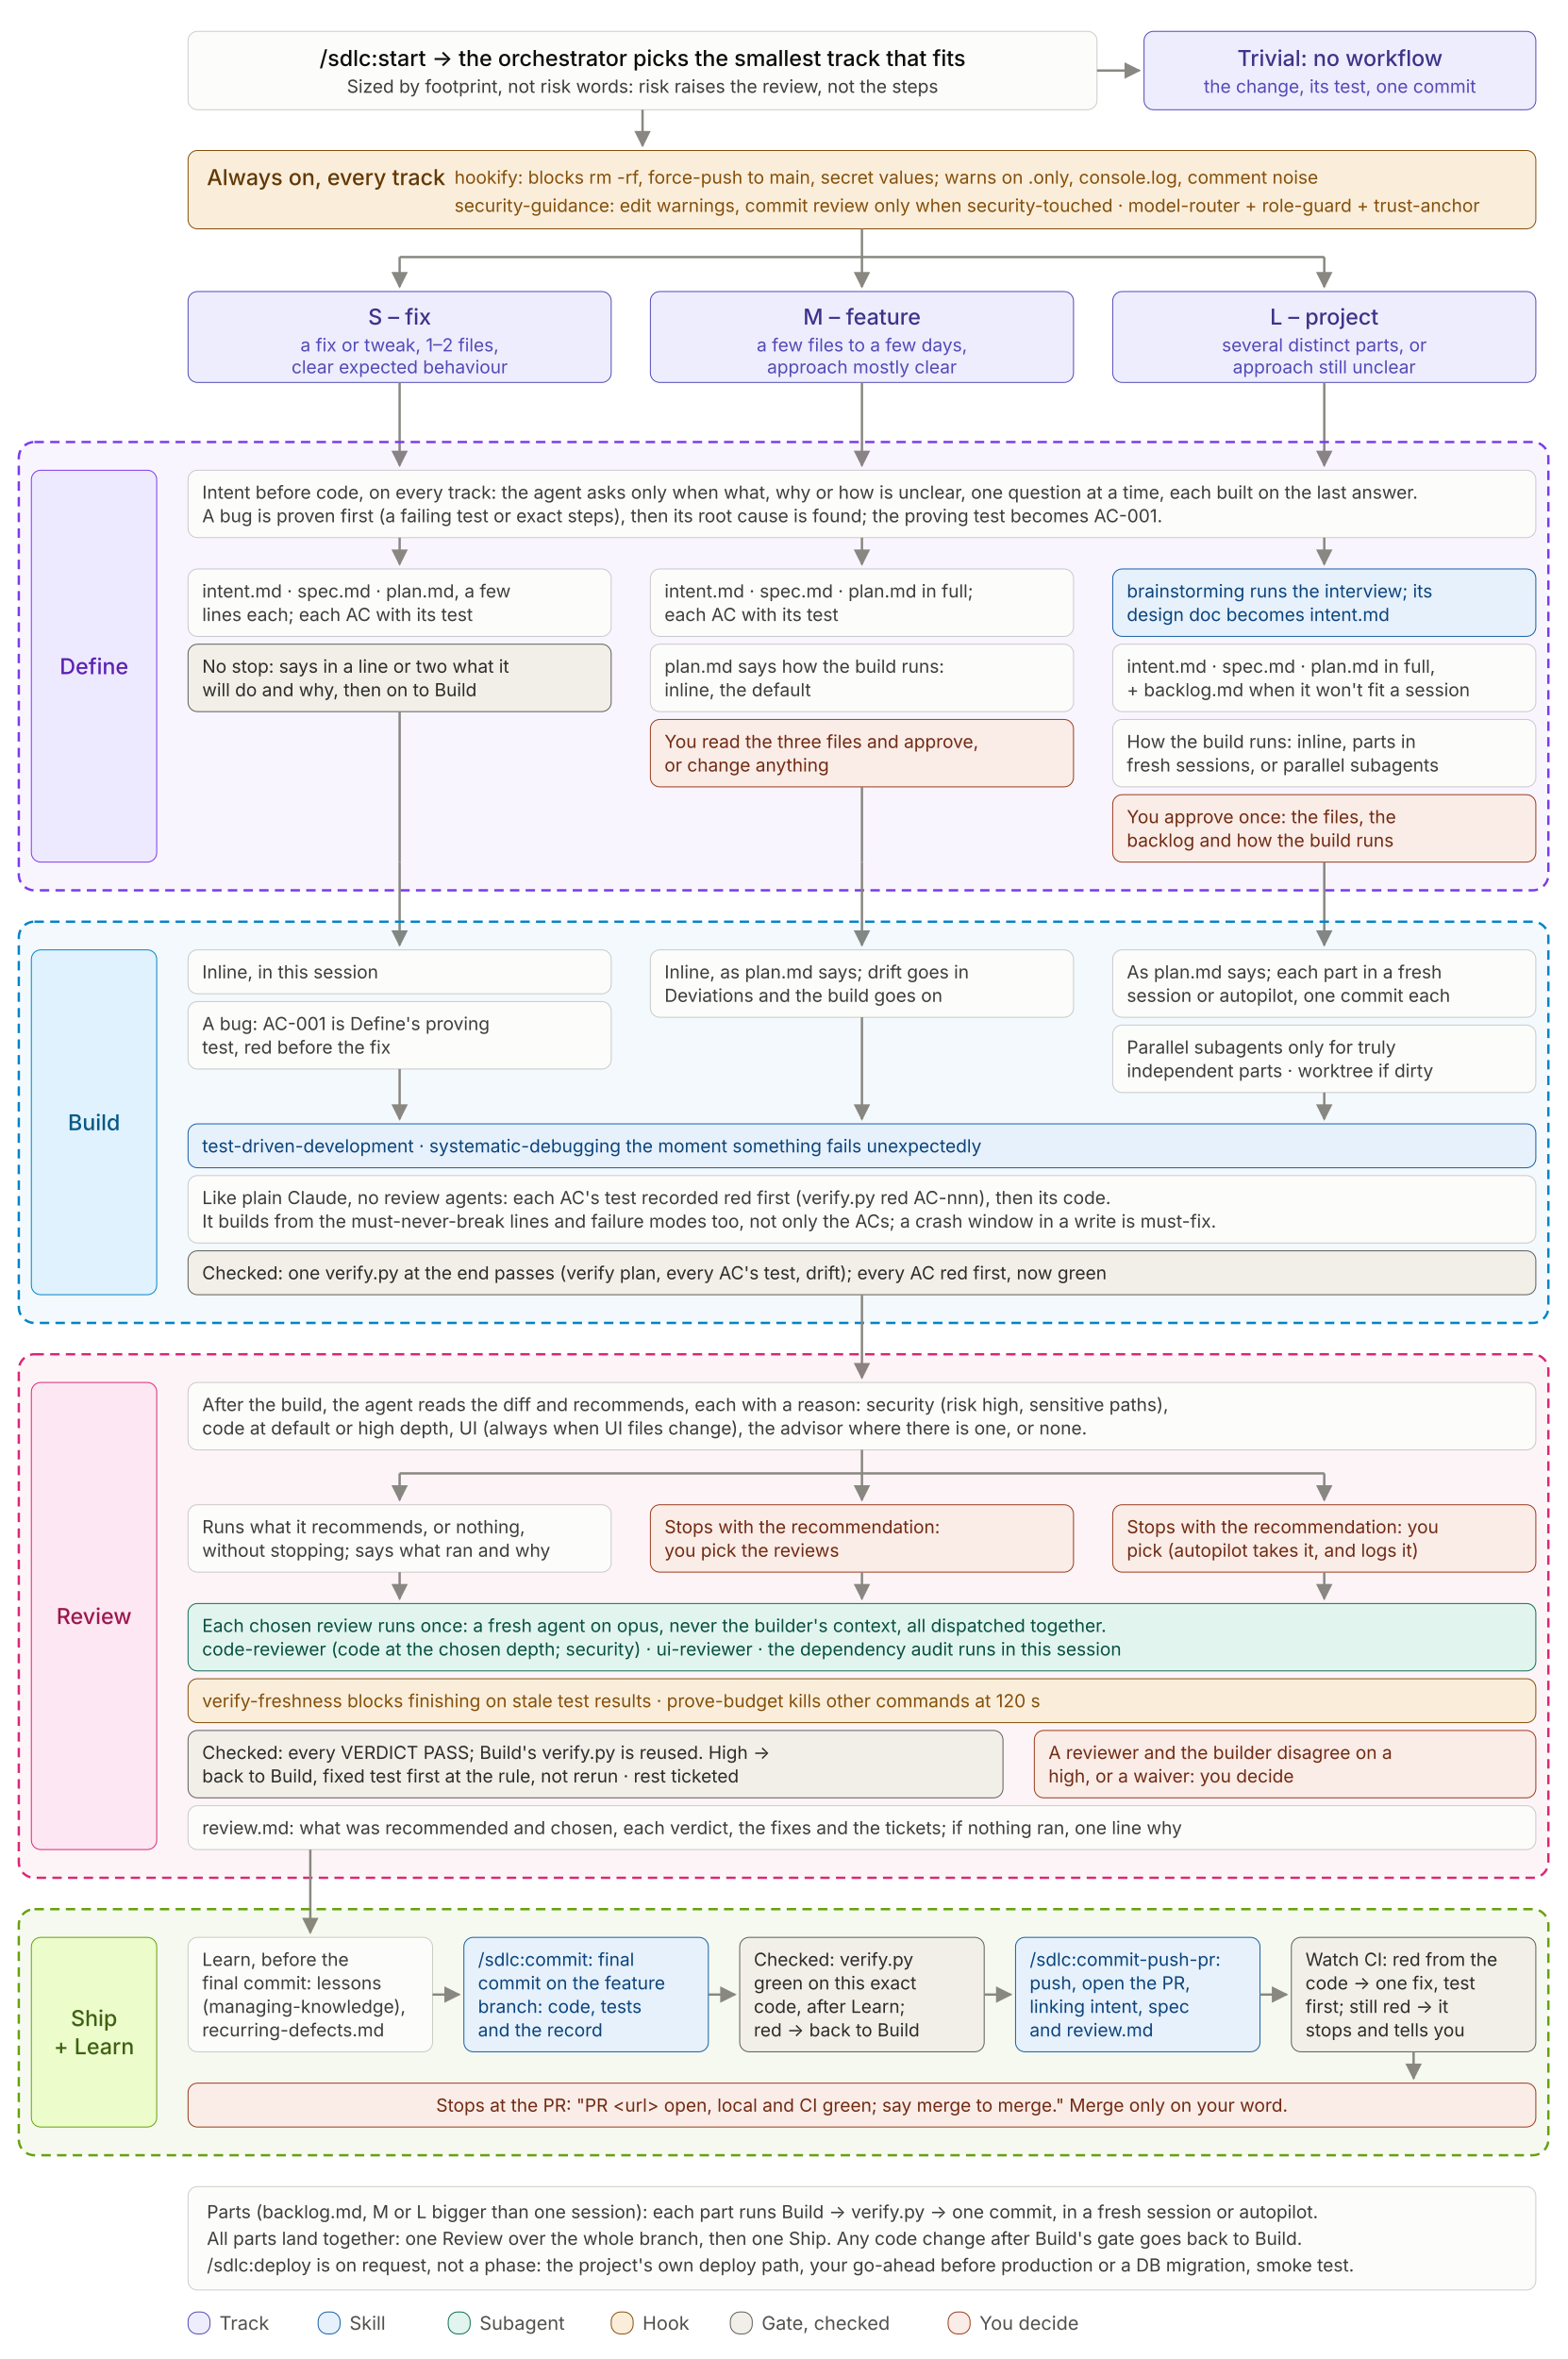
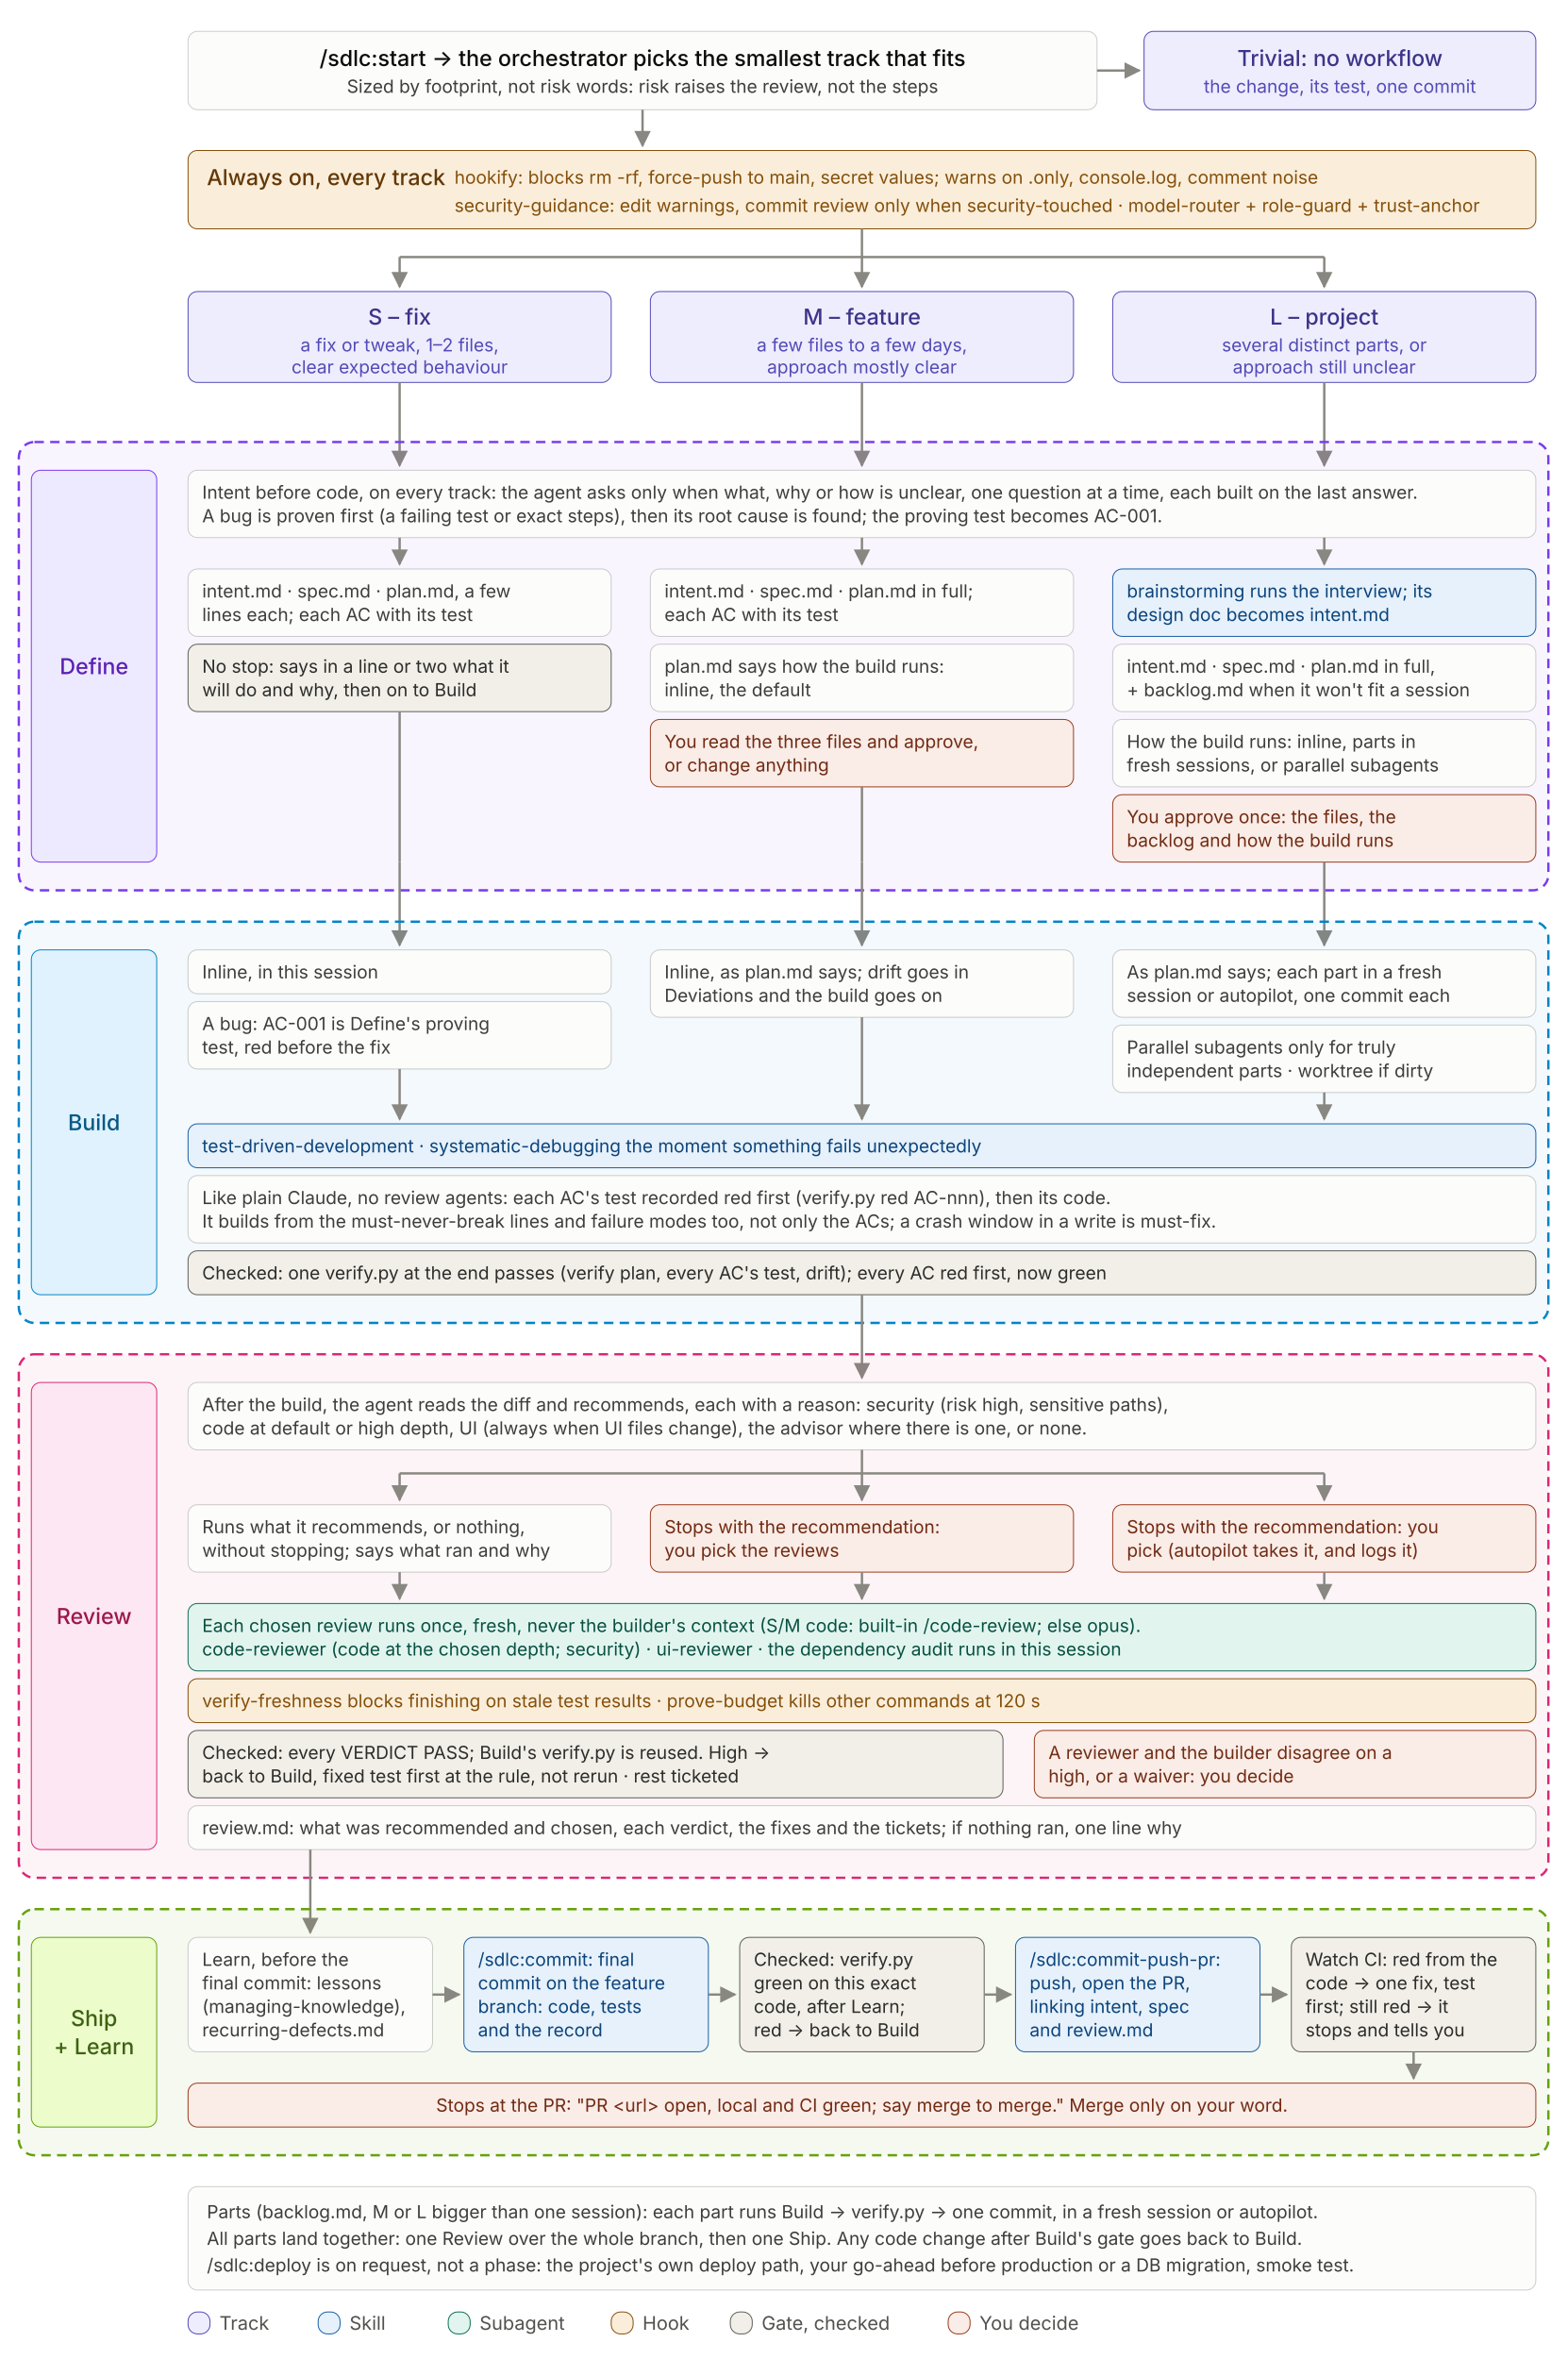
<svg xmlns="http://www.w3.org/2000/svg" width="100%" viewBox="0 0 1000 1505" role="img">
  <style>
text{font-family:anthropic-sans,-apple-system,"system-ui","Segoe UI",sans-serif;dominant-baseline:central;text-anchor:start}
.a{fill:none;stroke:#898781;stroke-width:1.5}#ar path{fill:#898781}
.t{font-size:14px;font-weight:500}.t2{font-size:12px;font-weight:600}.s{font-size:11.5px}
.l{font-size:12px;fill:#52514e}.m{text-anchor:middle}
rect{stroke-width:.6}
.neutral rect{fill:#fcfcfb;stroke:rgba(11,11,11,.2)}.neutral .t{fill:#0b0b0b}.neutral .s{fill:#3d3d3a}
.bound{stroke-width:1.5;stroke-dasharray:6 4}
.p1.bound{fill:rgba(124,58,237,.05);stroke:#7c3aed}.p1 rect{fill:#ede9fe;stroke:#7c3aed}.p1 .t{fill:#5b21b6}
.p2.bound{fill:rgba(2,132,199,.05);stroke:#0284c7}.p2 rect{fill:#e0f2fe;stroke:#0284c7}.p2 .t{fill:#075985}
.p3.bound{fill:rgba(219,39,119,.05);stroke:#db2777}.p3 rect{fill:#fce7f3;stroke:#db2777}.p3 .t{fill:#9d174d}
.p4.bound{fill:rgba(101,163,13,.06);stroke:#65a30d}.p4 rect{fill:#ecfccb;stroke:#65a30d}.p4 .t{fill:#3f6212}
.stage rect{fill:#eeedfe;stroke:#534ab7}.stage .t{fill:#3c3489}.stage .s{fill:#534ab7}
.skill rect{fill:#e6f1fb;stroke:#185fa5}.skill .s{fill:#0c447c}
.agent rect{fill:#e1f5ee;stroke:#0f6e56}.agent .s{fill:#085041}
.hook rect{fill:#faeeda;stroke:#854f0b}.hook .t{fill:#633806}.hook .s{fill:#854f0b}
.gate rect{fill:#f1efe8;stroke:#5f5e5a}.gate .s{fill:#2c2c2a}
.approval rect{fill:#faece7;stroke:#993c1d}.approval .s{fill:#712b13}
.skip rect{fill:none;stroke:#898781}.skip .s,.skip .t2{fill:#6b6a65}
@media (prefers-color-scheme:dark){
.a{stroke:#a09e96}#ar path{fill:#a09e96}.l{fill:#aaa8a2}
.neutral rect{fill:#262624;stroke:rgba(255,255,255,.2)}.neutral .t{fill:#f0efea}.neutral .s{fill:#c8c6bf}
.stage rect{fill:#26244a;stroke:#a098f0}.stage .t{fill:#cecbfa}
.p1.bound{fill:rgba(167,139,250,.07);stroke:#a78bfa}.p1 rect{fill:#2e1f5e;stroke:#a78bfa}.p1 .t{fill:#ddd6fe}
.p2.bound{fill:rgba(56,189,248,.07);stroke:#38bdf8}.p2 rect{fill:#0c2f45;stroke:#38bdf8}.p2 .t{fill:#bae6fd}
.p3.bound{fill:rgba(244,114,182,.07);stroke:#f472b6}.p3 rect{fill:#4a1530;stroke:#f472b6}.p3 .t{fill:#fbcfe8}
.p4.bound{fill:rgba(163,230,53,.06);stroke:#a3e635}.p4 rect{fill:#26360e;stroke:#a3e635}.p4 .t{fill:#d9f99d}.stage .s{fill:#a098f0}
.skill rect{fill:#102a44;stroke:#6aa8e6}.skill .s{fill:#b5d4f4}
.agent rect{fill:#0c3228;stroke:#5ac8a5}.agent .s{fill:#aae6d4}
.hook rect{fill:#3d2a10;stroke:#e0a04c}.hook .t{fill:#f5d9a8}.hook .s{fill:#e0a04c}
.gate rect{fill:#2e2d2a;stroke:#a09e96}.gate .s{fill:#d3d1c7}
.approval rect{fill:#401e14;stroke:#e68c6e}.approval .s{fill:#f5c8b9}
.skip rect{stroke:#7a7872}.skip .s,.skip .t2{fill:#a09e96}
}</style>
  <defs>
    <marker id="ar" viewBox="0 0 10 10" refX="9" refY="5" markerWidth="7" markerHeight="7" orient="auto">
      <path d="M0,0 L10,5 L0,10 z" />
    </marker>
  </defs>
  <g class="neutral">
    <rect x="120" y="20" width="580" height="50" rx="6" />
    <text class="t m" x="410.0" y="37">/sdlc:start → the orchestrator picks the smallest track that fits</text>
    <text class="s m" x="410.0" y="55">Sized by footprint, not risk words: risk raises the review, not the steps</text>
  </g>
  <line class="a" x1="700" y1="45" x2="727" y2="45" marker-end="url(#ar)" />
  <g class="stage">
    <rect x="730" y="20" width="250" height="50" rx="6" />
    <text class="t m" x="855.0" y="37">Trivial: no workflow</text>
    <text class="s m" x="855.0" y="55">the change, its test, one commit</text>
  </g>
  <line class="a" x1="410" y1="70" x2="410" y2="93" marker-end="url(#ar)" />
  <g class="hook">
    <rect x="120" y="96" width="860" height="50" rx="6" />
    <text class="t" x="132" y="113">Always on, every track</text>
    <text class="s" x="290" y="113">hookify: blocks rm -rf, force-push to main, secret values; warns on .only, console.log, comment noise</text>
    <text class="s" x="290" y="131">security-guidance: edit warnings, commit review only when security-touched · model-router + role-guard + trust-anchor</text>
  </g>
  <line class="a" x1="550" y1="146" x2="550" y2="164" />
  <line class="a" x1="255.0" y1="164" x2="845.0" y2="164" />
  <line class="a" x1="255.0" y1="164" x2="255.0" y2="183" marker-end="url(#ar)" />
  <line class="a" x1="550.0" y1="164" x2="550.0" y2="183" marker-end="url(#ar)" />
  <line class="a" x1="845.0" y1="164" x2="845.0" y2="183" marker-end="url(#ar)" />
  <g class="stage">
    <rect x="120" y="186" width="270" height="58" rx="6" />
    <text class="t m" x="255.0" y="202">S – fix</text>
    <text class="s m" x="255.0" y="220">a fix or tweak, 1–2 files,</text>
    <text class="s m" x="255.0" y="234">clear expected behaviour</text>
  </g>
  <g class="stage">
    <rect x="415" y="186" width="270" height="58" rx="6" />
    <text class="t m" x="550.0" y="202">M – feature</text>
    <text class="s m" x="550.0" y="220">a few files to a few days,</text>
    <text class="s m" x="550.0" y="234">approach mostly clear</text>
  </g>
  <g class="stage">
    <rect x="710" y="186" width="270" height="58" rx="6" />
    <text class="t m" x="845.0" y="202">L – project</text>
    <text class="s m" x="845.0" y="220">several distinct parts, or</text>
    <text class="s m" x="845.0" y="234">approach still unclear</text>
  </g>
  <line class="a" x1="255.0" y1="244" x2="255.0" y2="297" marker-end="url(#ar)" />
  <line class="a" x1="550.0" y1="244" x2="550.0" y2="297" marker-end="url(#ar)" />
  <line class="a" x1="845.0" y1="244" x2="845.0" y2="297" marker-end="url(#ar)" />
  <rect class="bound p1" x="12" y="282" width="976" height="286" rx="10" />
  <g class="phase p1">
    <rect x="20" y="300" width="80" height="250" rx="6" />
    <text class="t m" x="60.0" y="425.0">Define</text>
  </g>
  <g class="neutral">
    <rect x="120" y="300" width="860" height="43" rx="6" />
    <text class="s" x="129" y="314">Intent before code, on every track: the agent asks only when what, why or how is unclear, one question at a time, each built on the last answer.</text>
    <text class="s" x="129" y="329">A bug is proven first (a failing test or exact steps), then its root cause is found; the proving test becomes AC-001.</text>
  </g>
  <line class="a" x1="255.0" y1="343" x2="255.0" y2="360" marker-end="url(#ar)" />
  <line class="a" x1="550.0" y1="343" x2="550.0" y2="360" marker-end="url(#ar)" />
  <line class="a" x1="845.0" y1="343" x2="845.0" y2="360" marker-end="url(#ar)" />
  <g class="neutral">
    <rect x="120" y="363" width="270" height="43" rx="6" />
    <text class="s" x="129" y="377">intent.md · spec.md · plan.md, a few</text>
    <text class="s" x="129" y="392">lines each; each AC with its test</text>
  </g>
  <g class="gate">
    <rect x="120" y="411" width="270" height="43" rx="6" />
    <text class="s" x="129" y="425">No stop: says in a line or two what it</text>
    <text class="s" x="129" y="440">will do and why, then on to Build</text>
  </g>
  <g class="neutral">
    <rect x="415" y="363" width="270" height="43" rx="6" />
    <text class="s" x="424" y="377">intent.md · spec.md · plan.md in full;</text>
    <text class="s" x="424" y="392">each AC with its test</text>
  </g>
  <g class="neutral">
    <rect x="415" y="411" width="270" height="43" rx="6" />
    <text class="s" x="424" y="425">plan.md says how the build runs:</text>
    <text class="s" x="424" y="440">inline, the default</text>
  </g>
  <g class="approval">
    <rect x="415" y="459" width="270" height="43" rx="6" />
    <text class="s" x="424" y="473">You read the three files and approve,</text>
    <text class="s" x="424" y="488">or change anything</text>
  </g>
  <g class="skill">
    <rect x="710" y="363" width="270" height="43" rx="6" />
    <text class="s" x="719" y="377">brainstorming runs the interview; its</text>
    <text class="s" x="719" y="392">design doc becomes intent.md</text>
  </g>
  <g class="neutral">
    <rect x="710" y="411" width="270" height="43" rx="6" />
    <text class="s" x="719" y="425">intent.md · spec.md · plan.md in full,</text>
    <text class="s" x="719" y="440">+ backlog.md when it won't fit a session</text>
  </g>
  <g class="neutral">
    <rect x="710" y="459" width="270" height="43" rx="6" />
    <text class="s" x="719" y="473">How the build runs: inline, parts in</text>
    <text class="s" x="719" y="488">fresh sessions, or parallel subagents</text>
  </g>
  <g class="approval">
    <rect x="710" y="507" width="270" height="43" rx="6" />
    <text class="s" x="719" y="521">You approve once: the files, the</text>
    <text class="s" x="719" y="536">backlog and how the build runs</text>
  </g>
  <line class="a" x1="255.0" y1="454" x2="255.0" y2="550" />
  <line class="a" x1="550.0" y1="502" x2="550.0" y2="550" />
  <line class="a" x1="255.0" y1="550" x2="255.0" y2="603" marker-end="url(#ar)" />
  <line class="a" x1="550.0" y1="550" x2="550.0" y2="603" marker-end="url(#ar)" />
  <line class="a" x1="845.0" y1="550" x2="845.0" y2="603" marker-end="url(#ar)" />
  <rect class="bound p2" x="12" y="588" width="976" height="256" rx="10" />
  <g class="phase p2">
    <rect x="20" y="606" width="80" height="220" rx="6" />
    <text class="t m" x="60.0" y="716.0">Build</text>
  </g>
  <g class="neutral">
    <rect x="120" y="606" width="270" height="28" rx="6" />
    <text class="s" x="129" y="620">Inline, in this session</text>
  </g>
  <g class="neutral">
    <rect x="120" y="639" width="270" height="43" rx="6" />
    <text class="s" x="129" y="653">A bug: AC-001 is Define's proving</text>
    <text class="s" x="129" y="668">test, red before the fix</text>
  </g>
  <g class="neutral">
    <rect x="415" y="606" width="270" height="43" rx="6" />
    <text class="s" x="424" y="620">Inline, as plan.md says; drift goes in</text>
    <text class="s" x="424" y="635">Deviations and the build goes on</text>
  </g>
  <g class="neutral">
    <rect x="710" y="606" width="270" height="43" rx="6" />
    <text class="s" x="719" y="620">As plan.md says; each part in a fresh</text>
    <text class="s" x="719" y="635">session or autopilot, one commit each</text>
  </g>
  <g class="neutral">
    <rect x="710" y="654" width="270" height="43" rx="6" />
    <text class="s" x="719" y="668">Parallel subagents only for truly</text>
    <text class="s" x="719" y="683">independent parts · worktree if dirty</text>
  </g>
  <line class="a" x1="255.0" y1="682" x2="255.0" y2="714" marker-end="url(#ar)" />
  <line class="a" x1="550.0" y1="649" x2="550.0" y2="714" marker-end="url(#ar)" />
  <line class="a" x1="845.0" y1="697" x2="845.0" y2="714" marker-end="url(#ar)" />
  <g class="skill">
    <rect x="120" y="717" width="860" height="28" rx="6" />
    <text class="s" x="129" y="731">test-driven-development · systematic-debugging the moment something fails unexpectedly</text>
  </g>
  <g class="neutral">
    <rect x="120" y="750" width="860" height="43" rx="6" />
    <text class="s" x="129" y="764">Like plain Claude, no review agents: each AC's test recorded red first (verify.py red AC-nnn), then its code.</text>
    <text class="s" x="129" y="779">It builds from the must-never-break lines and failure modes too, not only the ACs; a crash window in a write is must-fix.</text>
  </g>
  <g class="gate">
    <rect x="120" y="798" width="860" height="28" rx="6" />
    <text class="s" x="129" y="812">Checked: one verify.py at the end passes (verify plan, every AC's test, drift); every AC red first, now green</text>
  </g>
  <line class="a" x1="550" y1="826" x2="550" y2="879" marker-end="url(#ar)" />
  <rect class="bound p3" x="12" y="864" width="976" height="334" rx="10" />
  <g class="phase p3">
    <rect x="20" y="882" width="80" height="298" rx="6" />
    <text class="t m" x="60.0" y="1031.0">Review</text>
  </g>
  <g class="neutral">
    <rect x="120" y="882" width="860" height="43" rx="6" />
    <text class="s" x="129" y="896">After the build, the agent reads the diff and recommends, each with a reason: security (risk high, sensitive paths),</text>
    <text class="s" x="129" y="911">code at default or high depth, UI (always when UI files change), the advisor where there is one, or none.</text>
  </g>
  <line class="a" x1="550" y1="925" x2="550" y2="940" />
  <line class="a" x1="255.0" y1="940" x2="845.0" y2="940" />
  <line class="a" x1="255.0" y1="940" x2="255.0" y2="957" marker-end="url(#ar)" />
  <line class="a" x1="550.0" y1="940" x2="550.0" y2="957" marker-end="url(#ar)" />
  <line class="a" x1="845.0" y1="940" x2="845.0" y2="957" marker-end="url(#ar)" />
  <g class="neutral">
    <rect x="120" y="960" width="270" height="43" rx="6" />
    <text class="s" x="129" y="974">Runs what it recommends, or nothing,</text>
    <text class="s" x="129" y="989">without stopping; says what ran and why</text>
  </g>
  <g class="approval">
    <rect x="415" y="960" width="270" height="43" rx="6" />
    <text class="s" x="424" y="974">Stops with the recommendation:</text>
    <text class="s" x="424" y="989">you pick the reviews</text>
  </g>
  <g class="approval">
    <rect x="710" y="960" width="270" height="43" rx="6" />
    <text class="s" x="719" y="974">Stops with the recommendation: you</text>
    <text class="s" x="719" y="989">pick (autopilot takes it, and logs it)</text>
  </g>
  <line class="a" x1="255.0" y1="1003" x2="255.0" y2="1020" marker-end="url(#ar)" />
  <line class="a" x1="550.0" y1="1003" x2="550.0" y2="1020" marker-end="url(#ar)" />
  <line class="a" x1="845.0" y1="1003" x2="845.0" y2="1020" marker-end="url(#ar)" />
  <g class="agent">
    <rect x="120" y="1023" width="860" height="43" rx="6" />
-     <text class="s" x="129" y="1037">Each chosen review runs once: a fresh agent on opus, never the builder's context, all dispatched together.</text>
+     <text class="s" x="129" y="1037">Each chosen review runs once, fresh, never the builder's context (S/M code: built-in /code-review; else opus).</text>
    <text class="s" x="129" y="1052">code-reviewer (code at the chosen depth; security) · ui-reviewer · the dependency audit runs in this session</text>
  </g>
  <g class="hook">
    <rect x="120" y="1071" width="860" height="28" rx="6" />
    <text class="s" x="129" y="1085">verify-freshness blocks finishing on stale test results · prove-budget kills other commands at 120 s</text>
  </g>
  <g class="gate">
    <rect x="120" y="1104" width="520" height="43" rx="6" />
    <text class="s" x="129" y="1118">Checked: every VERDICT PASS; Build's verify.py is reused. High →</text>
    <text class="s" x="129" y="1133">back to Build, fixed test first at the rule, not rerun · rest ticketed</text>
  </g>
  <g class="approval">
    <rect x="660" y="1104" width="320" height="43" rx="6" />
    <text class="s" x="669" y="1118">A reviewer and the builder disagree on a</text>
    <text class="s" x="669" y="1133">high, or a waiver: you decide</text>
  </g>
  <g class="neutral">
    <rect x="120" y="1152" width="860" height="28" rx="6" />
    <text class="s" x="129" y="1166">review.md: what was recommended and chosen, each verdict, the fixes and the tickets; if nothing ran, one line why</text>
  </g>
  <line class="a" x1="198.0" y1="1180" x2="198.0" y2="1233" marker-end="url(#ar)" />
  <rect class="bound p4" x="12" y="1218" width="976" height="157" rx="10" />
  <g class="phase p4">
    <rect x="20" y="1236" width="80" height="121" rx="6" />
    <text class="t m" x="60.0" y="1287.5">Ship</text>
    <text class="t m" x="60.0" y="1305.5">+ Learn</text>
  </g>
  <g class="neutral">
    <rect x="120" y="1236" width="156" height="73" rx="6" />
    <text class="s" x="129" y="1250">Learn, before the</text>
    <text class="s" x="129" y="1265">final commit: lessons</text>
    <text class="s" x="129" y="1280">(managing-knowledge),</text>
    <text class="s" x="129" y="1295">recurring-defects.md</text>
  </g>
  <line class="a" x1="276" y1="1272.5" x2="293" y2="1272.5" marker-end="url(#ar)" />
  <g class="skill">
    <rect x="296" y="1236" width="156" height="73" rx="6" />
    <text class="s" x="305" y="1250">/sdlc:commit: final</text>
    <text class="s" x="305" y="1265">commit on the feature</text>
    <text class="s" x="305" y="1280">branch: code, tests</text>
    <text class="s" x="305" y="1295">and the record</text>
  </g>
  <line class="a" x1="452" y1="1272.5" x2="469" y2="1272.5" marker-end="url(#ar)" />
  <g class="gate">
    <rect x="472" y="1236" width="156" height="73" rx="6" />
    <text class="s" x="481" y="1250">Checked: verify.py</text>
    <text class="s" x="481" y="1265">green on this exact</text>
    <text class="s" x="481" y="1280">code, after Learn;</text>
    <text class="s" x="481" y="1295">red → back to Build</text>
  </g>
  <line class="a" x1="628" y1="1272.5" x2="645" y2="1272.5" marker-end="url(#ar)" />
  <g class="skill">
    <rect x="648" y="1236" width="156" height="73" rx="6" />
    <text class="s" x="657" y="1250">/sdlc:commit-push-pr:</text>
    <text class="s" x="657" y="1265">push, open the PR,</text>
    <text class="s" x="657" y="1280">linking intent, spec</text>
    <text class="s" x="657" y="1295">and review.md</text>
  </g>
  <line class="a" x1="804" y1="1272.5" x2="821" y2="1272.5" marker-end="url(#ar)" />
  <g class="gate">
    <rect x="824" y="1236" width="156" height="73" rx="6" />
    <text class="s" x="833" y="1250">Watch CI: red from the</text>
    <text class="s" x="833" y="1265">code → one fix, test</text>
    <text class="s" x="833" y="1280">first; still red → it</text>
    <text class="s" x="833" y="1295">stops and tells you</text>
  </g>
  <line class="a" x1="902.0" y1="1309" x2="902.0" y2="1326" marker-end="url(#ar)" />
  <g class="approval">
    <rect x="120" y="1329" width="860" height="28" rx="6" />
    <text class="s m" x="550.0" y="1343">Stops at the PR: "PR &lt;url&gt; open, local and CI green; say merge to merge." Merge only on your word.</text>
  </g>
  <g class="neutral">
    <rect x="120" y="1395" width="860" height="66" rx="6" />
    <text class="s" x="132" y="1411">Parts (backlog.md, M or L bigger than one session): each part runs Build → verify.py → one commit, in a fresh session or autopilot.</text>
    <text class="s" x="132" y="1428">All parts land together: one Review over the whole branch, then one Ship. Any code change after Build's gate goes back to Build.</text>
    <text class="s" x="132" y="1445">/sdlc:deploy is on request, not a phase: the project's own deploy path, your go-ahead before production or a DB migration, smoke test.</text>
  </g>
  <g class="stage">
    <rect x="120" y="1475" width="14" height="14" rx="6" />
  </g>
  <text class="l" x="140" y="1482">Track</text>
  <g class="skill">
    <rect x="203" y="1475" width="14" height="14" rx="6" />
  </g>
  <text class="l" x="223" y="1482">Skill</text>
  <g class="agent">
    <rect x="286" y="1475" width="14" height="14" rx="6" />
  </g>
  <text class="l" x="306" y="1482">Subagent</text>
  <g class="hook">
    <rect x="390" y="1475" width="14" height="14" rx="6" />
  </g>
  <text class="l" x="410" y="1482">Hook</text>
  <g class="gate">
    <rect x="466" y="1475" width="14" height="14" rx="6" />
  </g>
  <text class="l" x="486" y="1482">Gate, checked</text>
  <g class="approval">
    <rect x="605" y="1475" width="14" height="14" rx="6" />
  </g>
  <text class="l" x="625" y="1482">You decide</text>
</svg>
